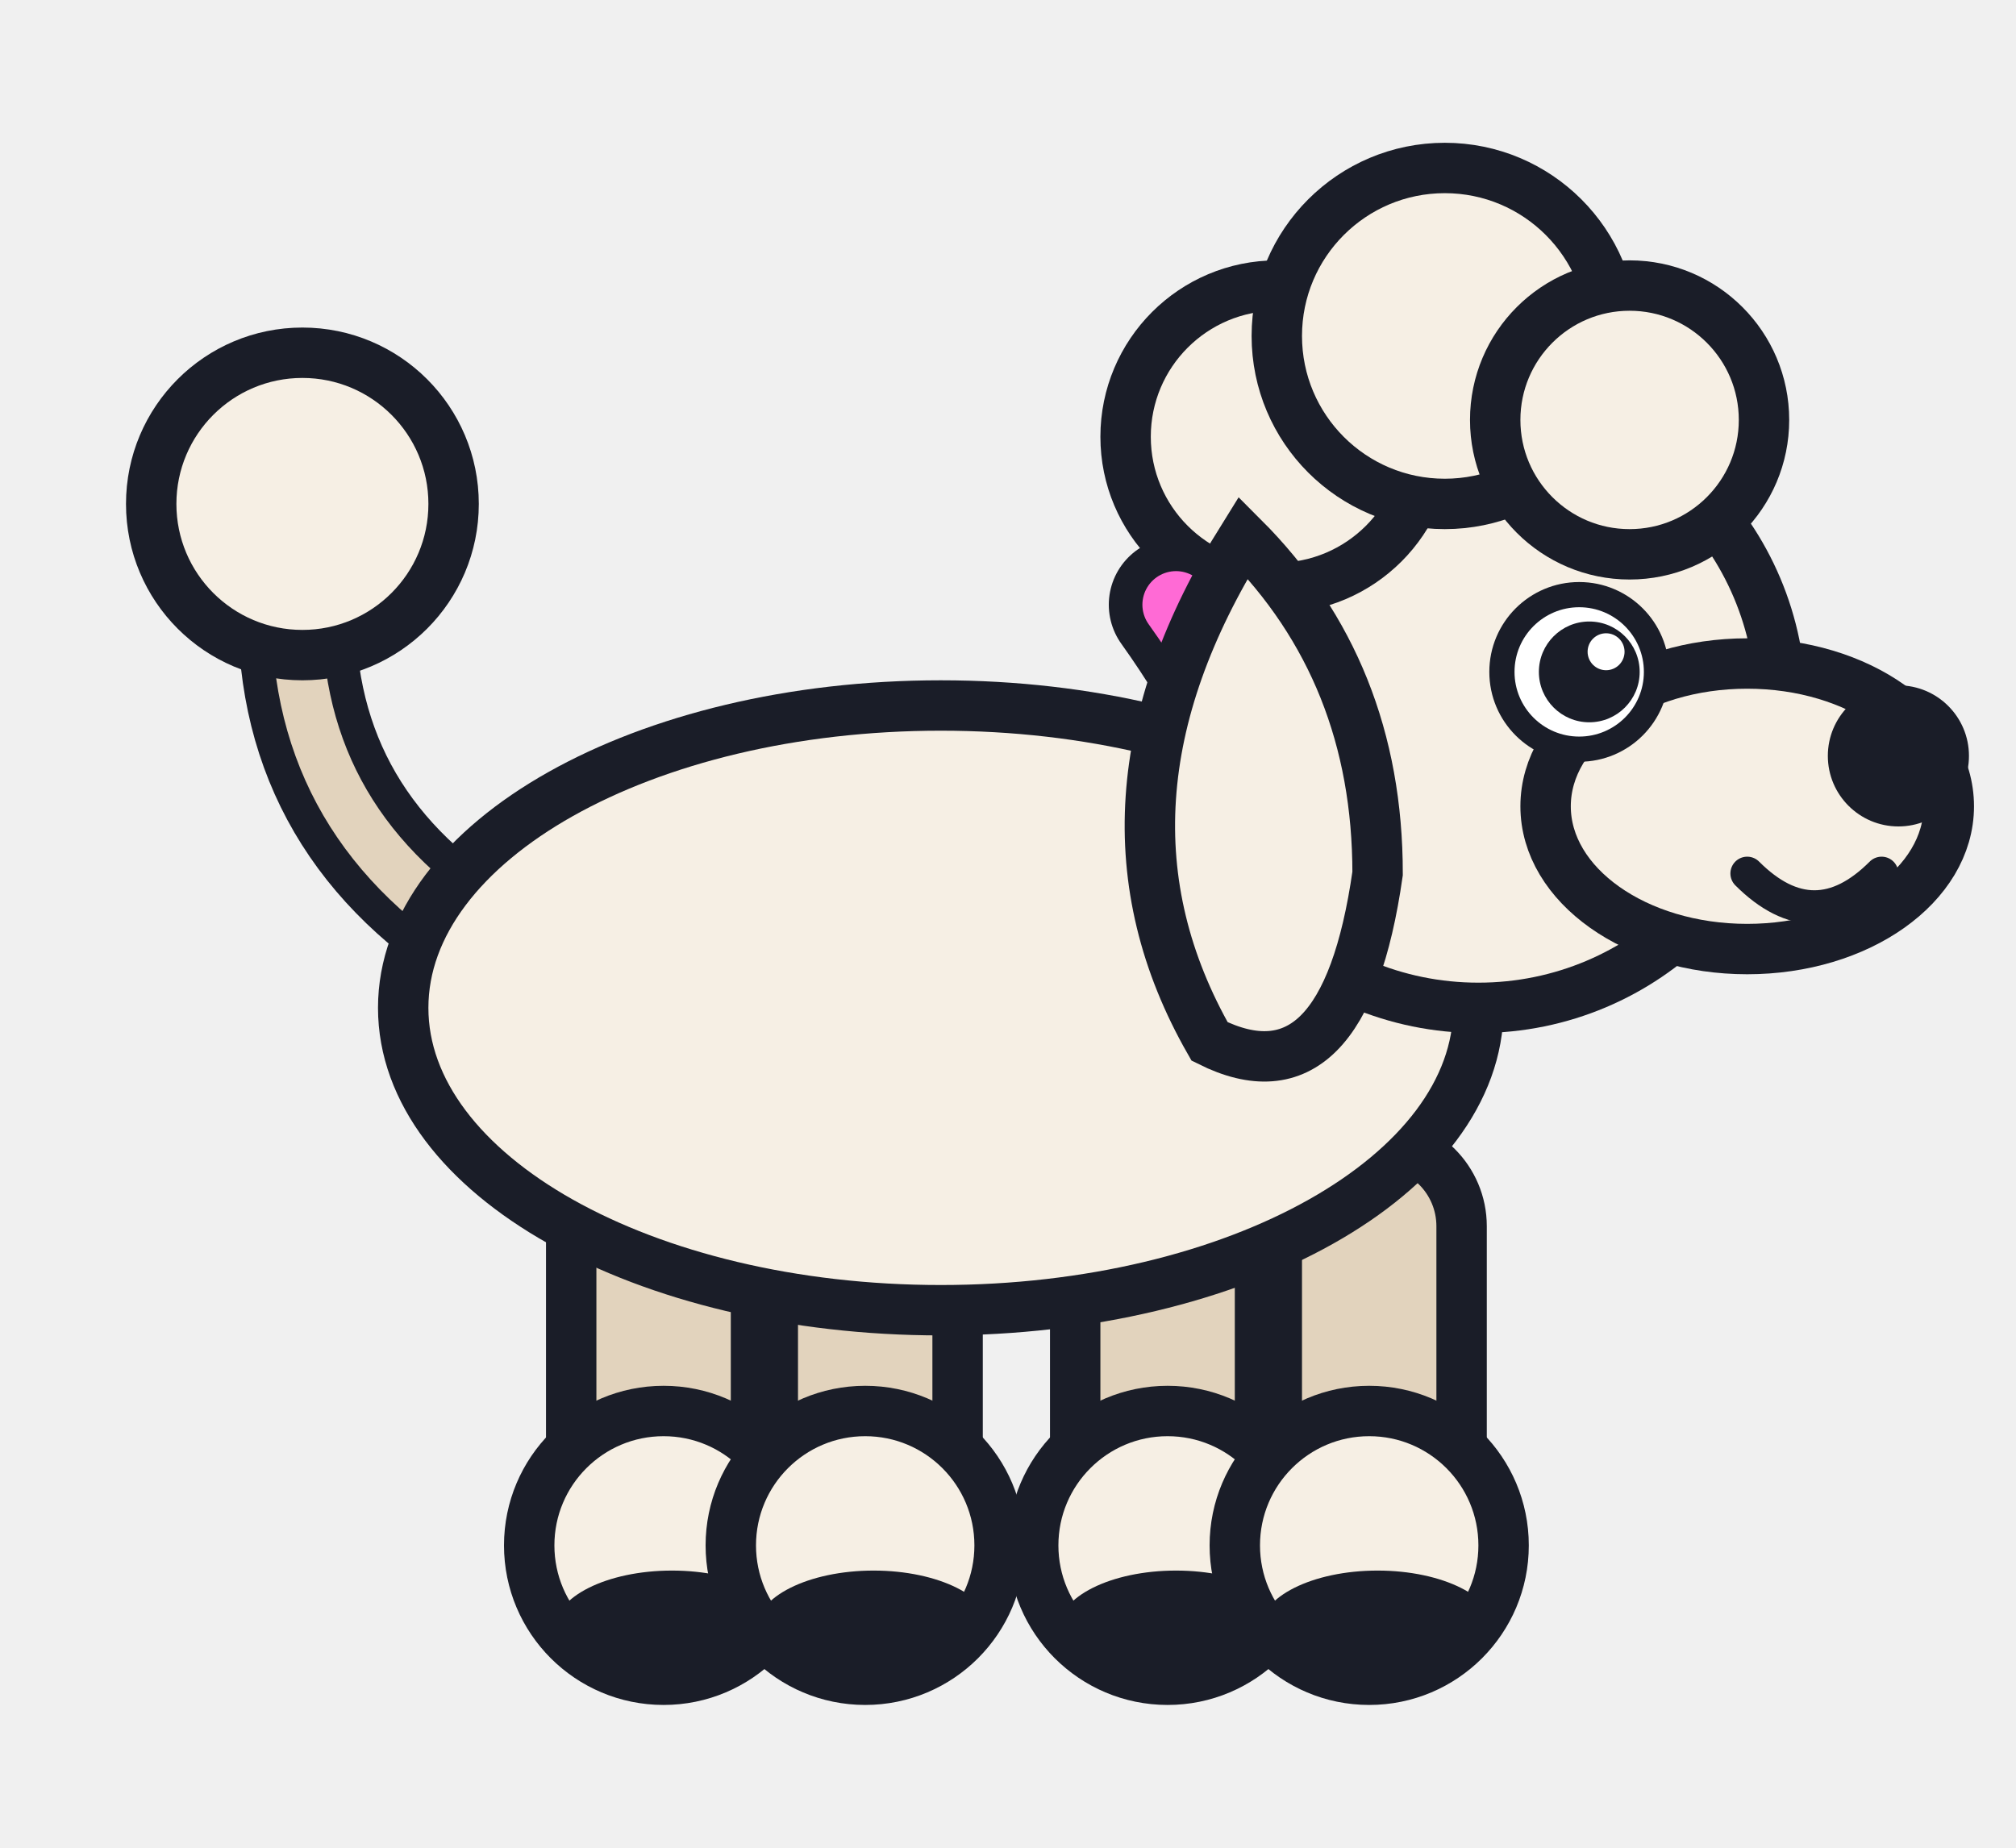
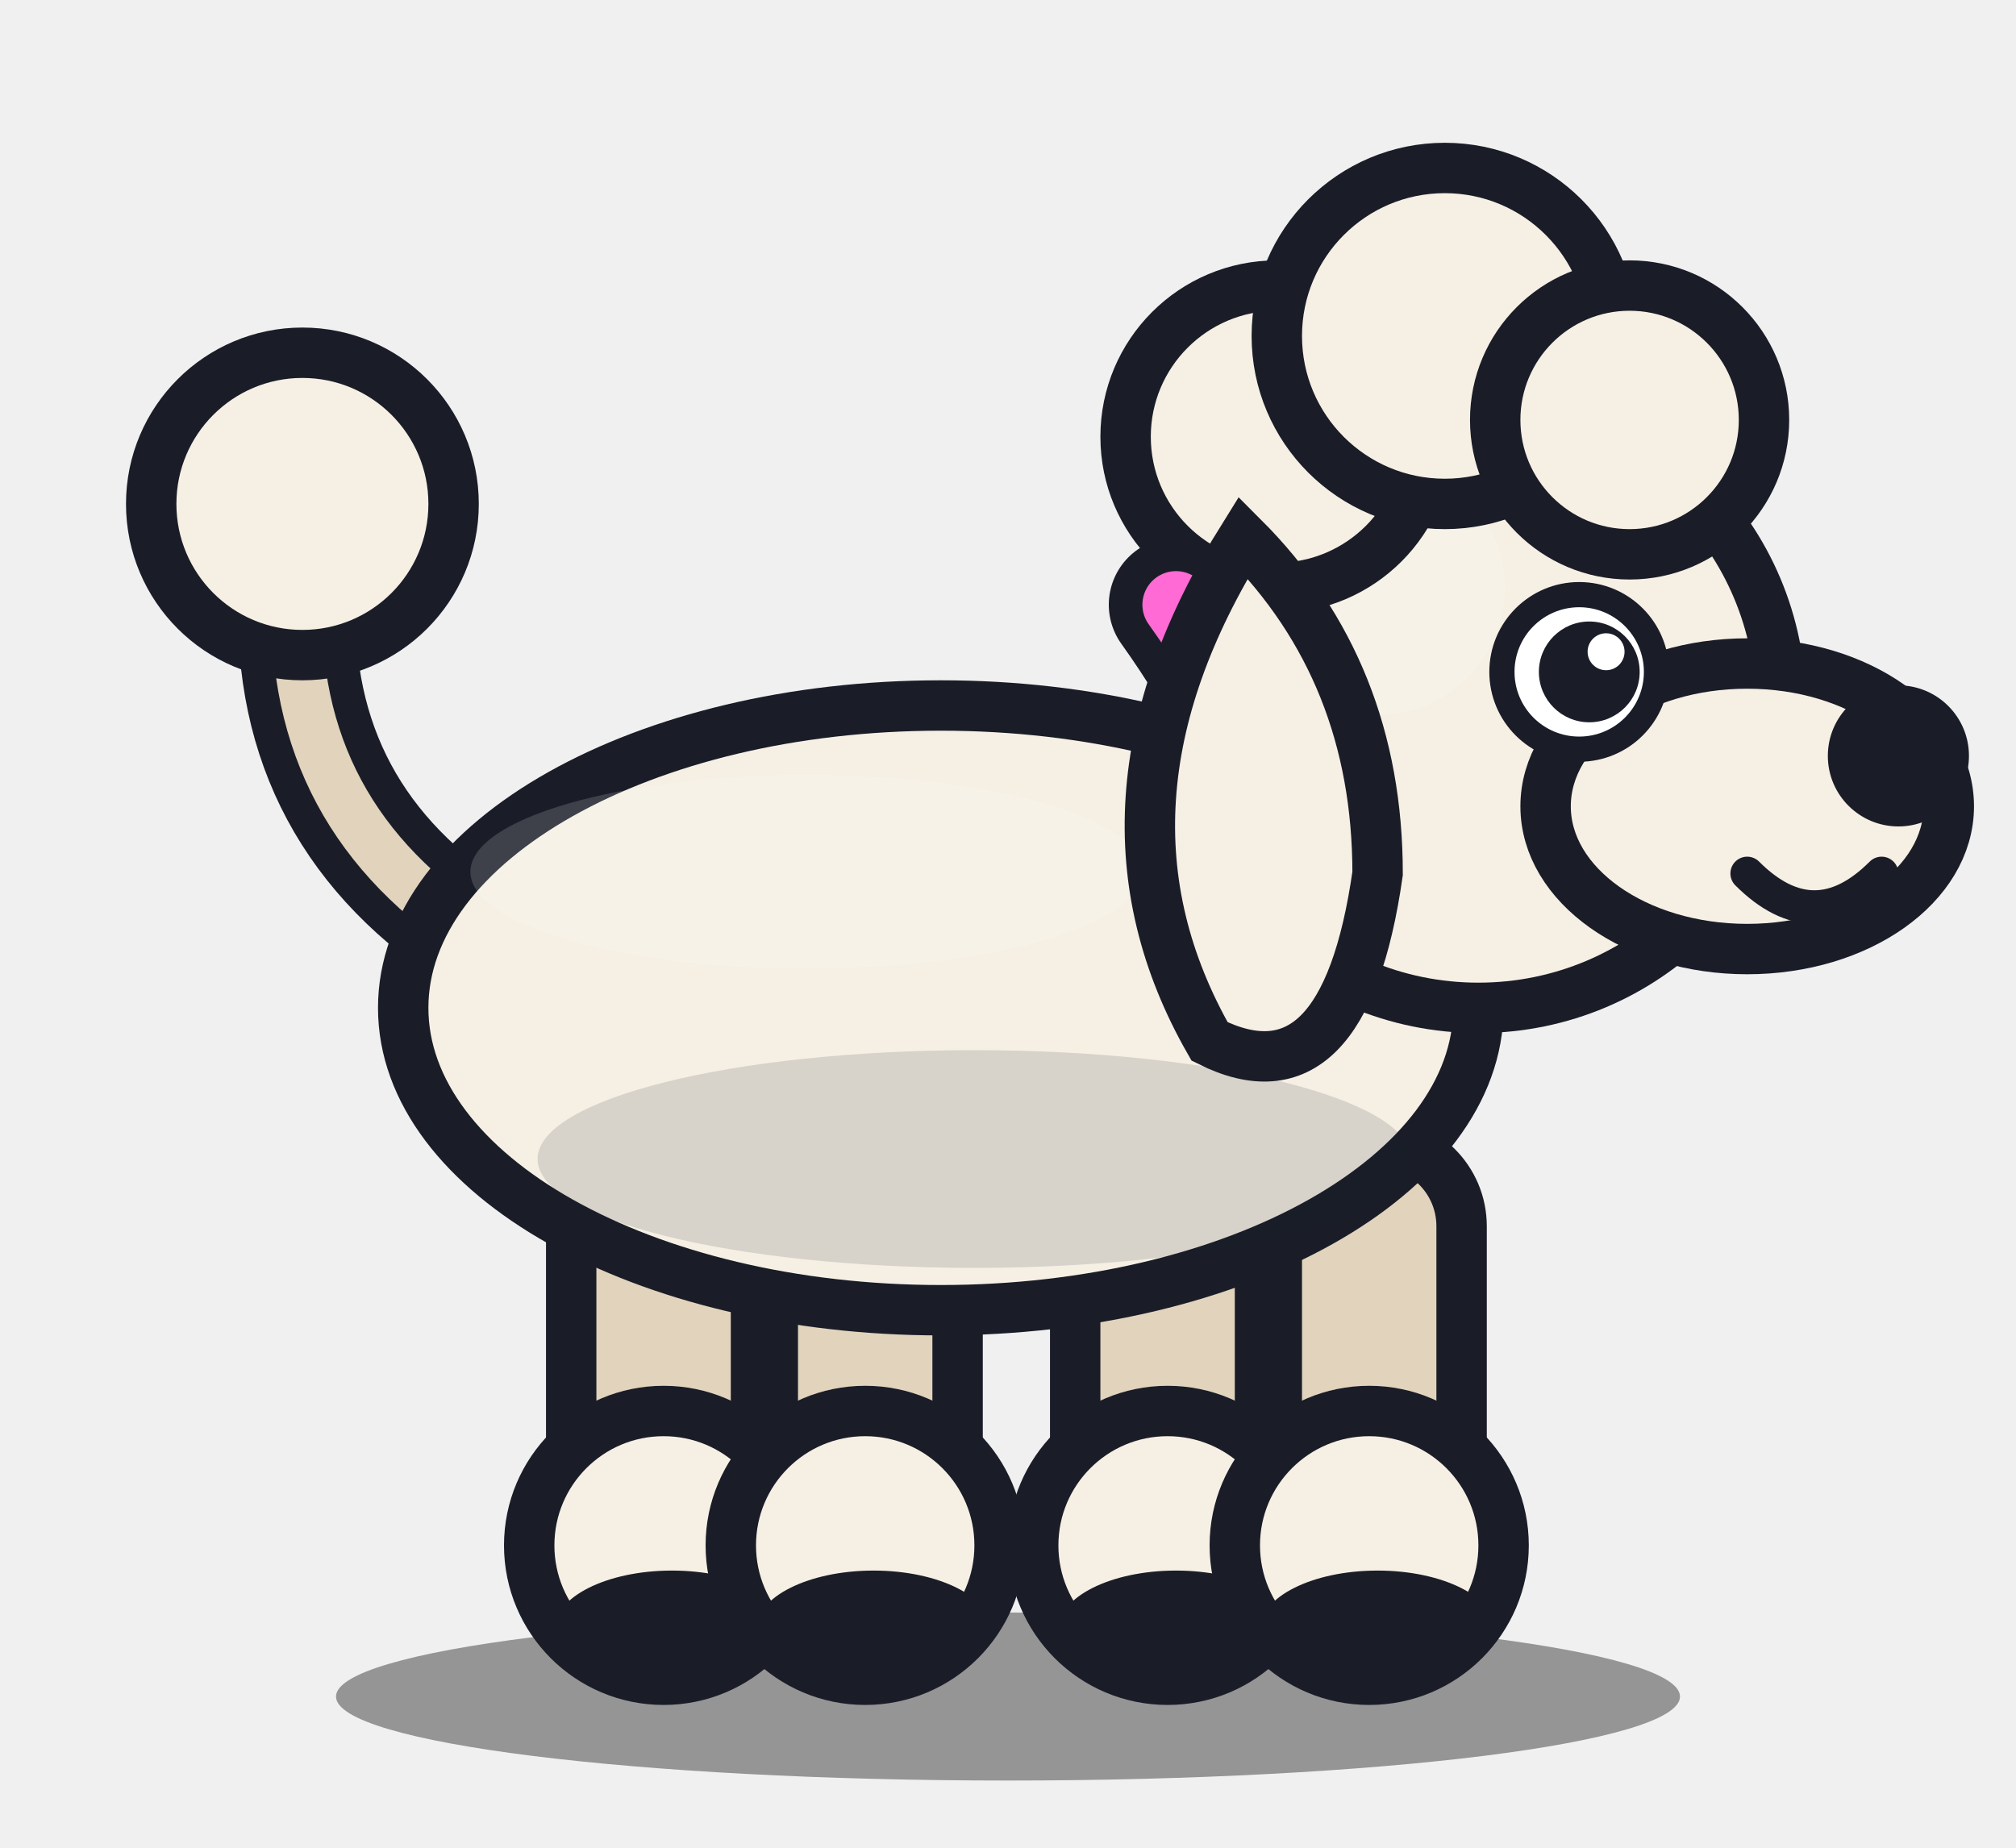
<svg xmlns="http://www.w3.org/2000/svg" viewBox="0 0 120 110" width="120" height="110">
+   <ellipse cx="60" cy="101" rx="40" ry="5" fill="#000000" fill-opacity="0.38" />
  <path d="M26 54 q-10 -8 -8 -22" fill="none" stroke="#1a1d28" stroke-width="7" stroke-linecap="round" />
  <path d="M26 54 q-10 -8 -8 -22" fill="none" stroke="#e2d3bd" stroke-width="3" stroke-linecap="round" />
  <circle cx="18" cy="30" r="9" fill="#f6efe4" stroke="#1a1d28" stroke-width="3" />
  <rect x="34" y="68" width="11" height="30" rx="5" fill="#e2d3bd" stroke="#1a1d28" stroke-width="3" />
  <circle cx="39.5" cy="92" r="8" fill="#f6efe4" stroke="#1a1d28" stroke-width="3" />
  <ellipse cx="40" cy="97" rx="7" ry="3.5" fill="#1a1d28" />
  <rect x="46" y="68" width="11" height="30" rx="5" fill="#e2d3bd" stroke="#1a1d28" stroke-width="3" />
  <circle cx="51.5" cy="92" r="8" fill="#f6efe4" stroke="#1a1d28" stroke-width="3" />
  <ellipse cx="52" cy="97" rx="7" ry="3.5" fill="#1a1d28" />
  <rect x="64" y="68" width="11" height="30" rx="5" fill="#e2d3bd" stroke="#1a1d28" stroke-width="3" />
  <circle cx="69.5" cy="92" r="8" fill="#f6efe4" stroke="#1a1d28" stroke-width="3" />
  <ellipse cx="70" cy="97" rx="7" ry="3.5" fill="#1a1d28" />
  <rect x="76" y="68" width="11" height="30" rx="5" fill="#e2d3bd" stroke="#1a1d28" stroke-width="3" />
  <circle cx="81.5" cy="92" r="8" fill="#f6efe4" stroke="#1a1d28" stroke-width="3" />
  <ellipse cx="82" cy="97" rx="7" ry="3.5" fill="#1a1d28" />
  <ellipse cx="56" cy="60" rx="32" ry="18" fill="#f6efe4" stroke="#1a1d28" stroke-width="3" />
+   <ellipse cx="48" cy="51.9" rx="20" ry="5.76" fill="#ffffff" fill-opacity="0.16" />
+   <ellipse cx="58" cy="69.0" rx="26" ry="6.48" fill="#1a1d28" fill-opacity="0.14" />
  <circle cx="88" cy="42" r="18" fill="#f6efe4" stroke="#1a1d28" stroke-width="3" />
+   <circle cx="82" cy="35" r="7.56" fill="#ffffff" fill-opacity="0.16" />
  <circle cx="76" cy="26" r="9" fill="#f6efe4" stroke="#1a1d28" stroke-width="3" />
  <circle cx="86" cy="20" r="10" fill="#f6efe4" stroke="#1a1d28" stroke-width="3" />
  <circle cx="97" cy="25" r="8" fill="#f6efe4" stroke="#1a1d28" stroke-width="3" />
  <ellipse cx="104" cy="48" rx="12" ry="8.5" fill="#f6efe4" stroke="#1a1d28" stroke-width="3" />
  <circle cx="113" cy="45" r="4.2" fill="#1a1d28" />
  <path d="M104 52 q4 4 8 0" fill="none" stroke="#1a1d28" stroke-width="2" stroke-linecap="round" />
  <circle cx="94" cy="40" r="4.6" fill="#ffffff" stroke="#1a1d28" stroke-width="1.5" />
  <circle cx="94.6" cy="40" r="3" fill="#1a1d28" />
  <circle cx="95.6" cy="38.8" r="1.1" fill="#ffffff" />
  <path d="M70 36 q10 14 4 22" fill="none" stroke="#1a1d28" stroke-width="8" stroke-linecap="round" />
  <path d="M70 36 q10 14 4 22" fill="none" stroke="#ff6ad5" stroke-width="4" stroke-linecap="round" />
  <circle cx="74" cy="46" r="4" fill="#ffd166" stroke="#1a1d28" stroke-width="2" />
  <path d="M74 32 q-10 16 -2 30 q8 4 10 -10 q0 -12 -8 -20z" fill="#f6efe4" stroke="#1a1d28" stroke-width="3" />
</svg>
